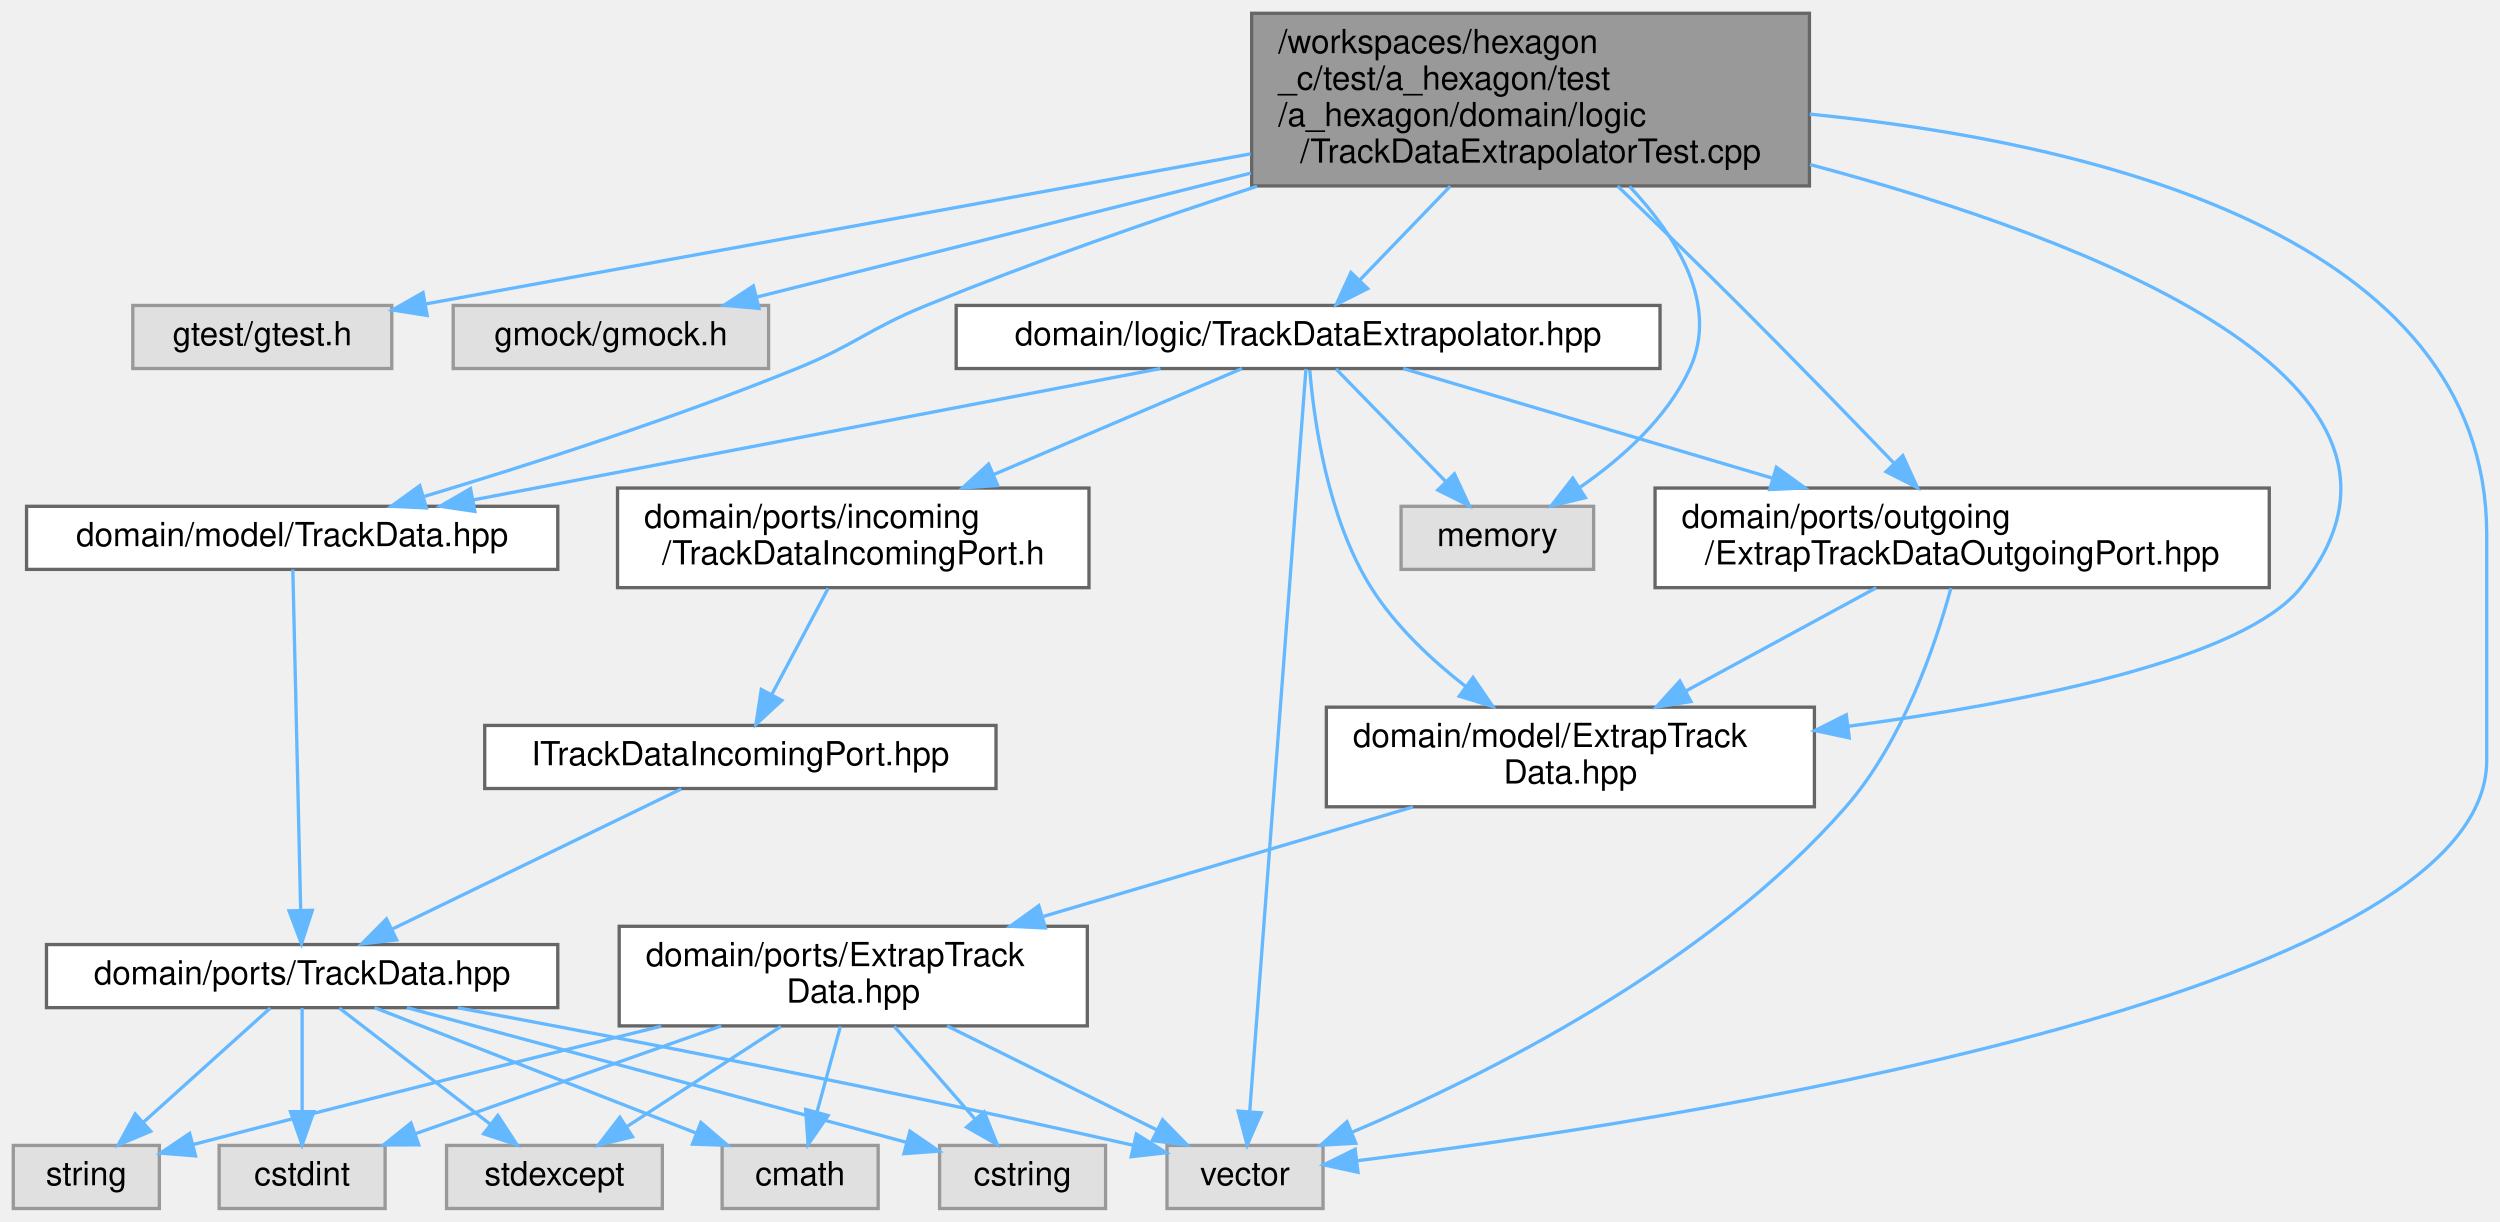
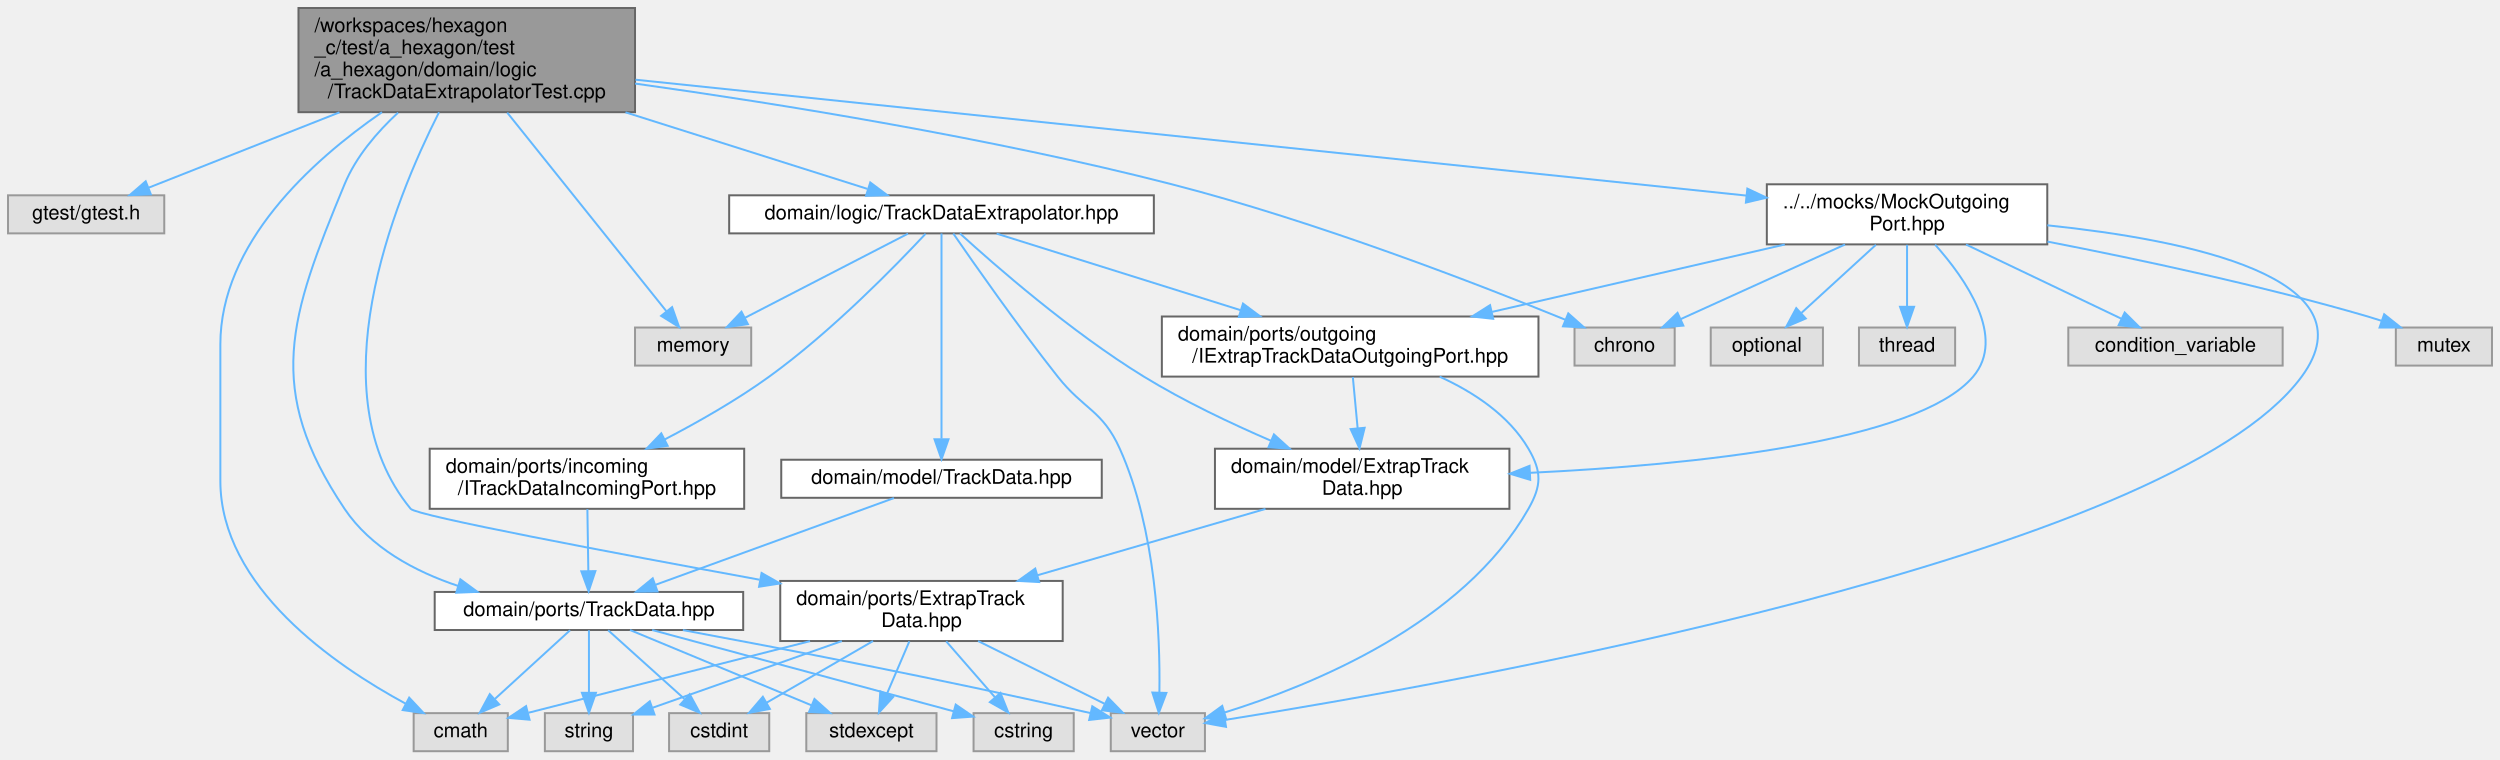
- <svg xmlns="http://www.w3.org/2000/svg" xmlns:xlink="http://www.w3.org/1999/xlink" width="753pt" height="368pt" viewBox="0.00 0.00 753.00 368.00">
-   <g id="graph0" class="graph" transform="scale(1 1) rotate(0) translate(4 364)">
+ <svg xmlns="http://www.w3.org/2000/svg" xmlns:xlink="http://www.w3.org/1999/xlink" width="1248pt" height="379pt" viewBox="0.00 0.00 1248.00 379.00">
+   <g id="graph0" class="graph" transform="scale(1 1) rotate(0) translate(4 375)">
    <g id="Node000001" class="node">
      <g id="a_Node000001">
        <a xlink:title="Unit tests for TrackDataExtrapolator domain logic.">
-           <polygon fill="#999999" stroke="#666666" points="541,-360 373,-360 373,-308 541,-308 541,-360" />
-           <text text-anchor="start" x="381" y="-348" font-family="Helvetica,sans-Serif" font-size="10.00">/workspaces/hexagon</text>
-           <text text-anchor="start" x="381" y="-337" font-family="Helvetica,sans-Serif" font-size="10.00">_c/test/a_hexagon/test</text>
-           <text text-anchor="start" x="381" y="-326" font-family="Helvetica,sans-Serif" font-size="10.00">/a_hexagon/domain/logic</text>
-           <text text-anchor="middle" x="457" y="-315" font-family="Helvetica,sans-Serif" font-size="10.00">/TrackDataExtrapolatorTest.cpp</text>
+           <polygon fill="#999999" stroke="#666666" points="313,-371 145,-371 145,-319 313,-319 313,-371" />
+           <text text-anchor="start" x="153" y="-359" font-family="Helvetica,sans-Serif" font-size="10.00">/workspaces/hexagon</text>
+           <text text-anchor="start" x="153" y="-348" font-family="Helvetica,sans-Serif" font-size="10.00">_c/test/a_hexagon/test</text>
+           <text text-anchor="start" x="153" y="-337" font-family="Helvetica,sans-Serif" font-size="10.00">/a_hexagon/domain/logic</text>
+           <text text-anchor="middle" x="229" y="-326" font-family="Helvetica,sans-Serif" font-size="10.00">/TrackDataExtrapolatorTest.cpp</text>
        </a>
      </g>
    </g>
    <g id="Node000002" class="node">
      <g id="a_Node000002">
        <a xlink:title=" ">
-           <polygon fill="#e0e0e0" stroke="#999999" points="114,-272 36,-272 36,-253 114,-253 114,-272" />
-           <text text-anchor="middle" x="75" y="-260" font-family="Helvetica,sans-Serif" font-size="10.00">gtest/gtest.h</text>
+           <polygon fill="#e0e0e0" stroke="#999999" points="78,-277.5 0,-277.5 0,-258.5 78,-258.5 78,-277.5" />
+           <text text-anchor="middle" x="39" y="-265.5" font-family="Helvetica,sans-Serif" font-size="10.00">gtest/gtest.h</text>
        </a>
      </g>
    </g>
    <g id="edge1_Node000001_Node000002" class="edge">
      <g id="a_edge1_Node000001_Node000002">
        <a xlink:title=" ">
-           <path fill="none" stroke="#63b8ff" d="M372.7,-317.66C296.52,-303.8 187.01,-283.88 124.23,-272.46" />
-           <polygon fill="#63b8ff" stroke="#63b8ff" points="124.66,-268.98 114.2,-270.63 123.41,-275.87 124.66,-268.98" />
+           <path fill="none" stroke="#63b8ff" d="M165.47,-318.92C133.47,-306.29 96.1,-291.54 70.32,-281.36" />
+           <polygon fill="#63b8ff" stroke="#63b8ff" points="71.3,-277.99 60.71,-277.57 68.73,-284.5 71.3,-277.99" />
        </a>
      </g>
    </g>
    <g id="Node000003" class="node">
      <g id="a_Node000003">
        <a xlink:title=" ">
-           <polygon fill="#e0e0e0" stroke="#999999" points="227.5,-272 132.5,-272 132.5,-253 227.5,-253 227.5,-272" />
-           <text text-anchor="middle" x="180" y="-260" font-family="Helvetica,sans-Serif" font-size="10.00">gmock/gmock.h</text>
+           <polygon fill="#e0e0e0" stroke="#999999" points="371,-211.5 313,-211.5 313,-192.5 371,-192.5 371,-211.5" />
+           <text text-anchor="middle" x="342" y="-199.5" font-family="Helvetica,sans-Serif" font-size="10.00">memory</text>
        </a>
      </g>
    </g>
    <g id="edge2_Node000001_Node000003" class="edge">
      <g id="a_edge2_Node000001_Node000003">
        <a xlink:title=" ">
-           <path fill="none" stroke="#63b8ff" d="M372.76,-311.86C323.71,-299.56 263.87,-284.54 224,-274.54" />
-           <polygon fill="#63b8ff" stroke="#63b8ff" points="224.62,-271.09 214.07,-272.05 222.91,-277.88 224.62,-271.09" />
+           <path fill="none" stroke="#63b8ff" d="M249.2,-318.79C272.16,-290.15 308.97,-244.21 328.62,-219.69" />
+           <polygon fill="#63b8ff" stroke="#63b8ff" points="331.51,-221.69 335.03,-211.7 326.04,-217.31 331.51,-221.69" />
        </a>
      </g>
    </g>
    <g id="Node000004" class="node">
      <g id="a_Node000004">
-         <a xlink:href="../../d7/d03/TrackDataExtrapolator_8hpp.html" target="_top" xlink:title=" ">
-           <polygon fill="white" stroke="#666666" points="496,-272 284,-272 284,-253 496,-253 496,-272" />
-           <text text-anchor="middle" x="390" y="-260" font-family="Helvetica,sans-Serif" font-size="10.00">domain/logic/TrackDataExtrapolator.hpp</text>
+         <a xlink:title=" ">
+           <polygon fill="#e0e0e0" stroke="#999999" points="249.5,-19 202.5,-19 202.5,0 249.5,0 249.5,-19" />
+           <text text-anchor="middle" x="226" y="-7" font-family="Helvetica,sans-Serif" font-size="10.00">cmath</text>
        </a>
      </g>
    </g>
    <g id="edge3_Node000001_Node000004" class="edge">
      <g id="a_edge3_Node000001_Node000004">
        <a xlink:title=" ">
-           <path fill="none" stroke="#63b8ff" d="M432.81,-307.91C423.72,-298.48 413.64,-288.02 405.54,-279.62" />
-           <polygon fill="#63b8ff" stroke="#63b8ff" points="407.95,-277.07 398.49,-272.3 402.91,-281.93 407.95,-277.07" />
+           <path fill="none" stroke="#63b8ff" d="M186.67,-318.99C151.09,-294.42 106,-253.35 106,-203 106,-203 106,-203 106,-135 106,-81.95 163.18,-42.82 198.6,-23.67" />
+           <polygon fill="#63b8ff" stroke="#63b8ff" points="200.27,-26.74 207.51,-19.01 197.03,-20.54 200.27,-26.74" />
        </a>
      </g>
    </g>
    <g id="Node000005" class="node">
      <g id="a_Node000005">
-         <a xlink:href="../../d6/d01/ExtrapTrackDataOutgoingPort_8hpp.html" target="_top" xlink:title=" ">
-           <polygon fill="white" stroke="#666666" points="679.5,-217 494.5,-217 494.5,-187 679.5,-187 679.5,-217" />
-           <text text-anchor="start" x="502.5" y="-205" font-family="Helvetica,sans-Serif" font-size="10.00">domain/ports/outgoing</text>
-           <text text-anchor="middle" x="587" y="-194" font-family="Helvetica,sans-Serif" font-size="10.00">/ExtrapTrackDataOutgoingPort.hpp</text>
-         </a>
-       </g>
-     </g>
-     <g id="edge28_Node000001_Node000005" class="edge">
-       <g id="a_edge28_Node000001_Node000005">
-         <a xlink:title=" ">
-           <path fill="none" stroke="#63b8ff" d="M483.23,-307.95C494.61,-297 508.04,-283.94 520,-272 535.7,-256.32 553.16,-238.32 566.32,-224.64" />
-           <polygon fill="#63b8ff" stroke="#63b8ff" points="569.12,-226.77 573.52,-217.13 564.07,-221.92 569.12,-226.77" />
+         <a xlink:title=" ">
+           <polygon fill="#e0e0e0" stroke="#999999" points="832,-211.5 782,-211.5 782,-192.5 832,-192.5 832,-211.5" />
+           <text text-anchor="middle" x="807" y="-199.5" font-family="Helvetica,sans-Serif" font-size="10.00">chrono</text>
+         </a>
+       </g>
+     </g>
+     <g id="edge4_Node000001_Node000005" class="edge">
+       <g id="a_edge4_Node000001_Node000005">
+         <a xlink:title=" ">
+           <path fill="none" stroke="#63b8ff" d="M313.01,-333.29C384.83,-323.22 490.59,-306.21 581,-283 653.03,-264.5 734.61,-232.86 777.31,-215.42" />
+           <polygon fill="#63b8ff" stroke="#63b8ff" points="778.89,-218.56 786.81,-211.52 776.23,-212.09 778.89,-218.56" />
        </a>
      </g>
    </g>
    <g id="Node000006" class="node">
      <g id="a_Node000006">
-         <a xlink:href="../../d7/d00/model_2ExtrapTrackData_8hpp.html" target="_top" xlink:title="Redirect header for ExtrapTrackData model.">
-           <polygon fill="white" stroke="#666666" points="542.5,-151 395.5,-151 395.5,-121 542.5,-121 542.5,-151" />
-           <text text-anchor="start" x="403.5" y="-139" font-family="Helvetica,sans-Serif" font-size="10.00">domain/model/ExtrapTrack</text>
-           <text text-anchor="middle" x="469" y="-128" font-family="Helvetica,sans-Serif" font-size="10.00">Data.hpp</text>
-         </a>
-       </g>
-     </g>
-     <g id="edge30_Node000001_Node000006" class="edge">
-       <g id="a_edge30_Node000001_Node000006">
-         <a xlink:title=" ">
-           <path fill="none" stroke="#63b8ff" d="M541.14,-314.45C626.1,-291.8 738.28,-248.74 689,-187 671.86,-165.53 607.46,-152.58 552.73,-145.25" />
-           <polygon fill="#63b8ff" stroke="#63b8ff" points="553,-141.76 542.63,-143.95 552.1,-148.7 553,-141.76" />
-         </a>
-       </g>
-     </g>
-     <g id="Node000012" class="node">
-       <g id="a_Node000012">
-         <a xlink:title=" ">
-           <polygon fill="#e0e0e0" stroke="#999999" points="394.5,-19 347.5,-19 347.5,0 394.5,0 394.5,-19" />
-           <text text-anchor="middle" x="371" y="-7" font-family="Helvetica,sans-Serif" font-size="10.00">vector</text>
-         </a>
-       </g>
-     </g>
-     <g id="edge32_Node000001_Node000012" class="edge">
-       <g id="a_edge32_Node000001_Node000012">
-         <a xlink:title=" ">
-           <path fill="none" stroke="#63b8ff" d="M541.08,-329.63C626.08,-321.19 745,-293.24 745,-203 745,-203 745,-203 745,-135 745,-63.66 496.93,-25.94 404.86,-14.4" />
-           <polygon fill="#63b8ff" stroke="#63b8ff" points="405.03,-10.9 394.68,-13.15 404.18,-17.84 405.03,-10.9" />
-         </a>
-       </g>
-     </g>
-     <g id="Node000017" class="node">
-       <g id="a_Node000017">
-         <a xlink:title=" ">
-           <polygon fill="#e0e0e0" stroke="#999999" points="476,-211.5 418,-211.5 418,-192.5 476,-192.5 476,-211.5" />
-           <text text-anchor="middle" x="447" y="-199.5" font-family="Helvetica,sans-Serif" font-size="10.00">memory</text>
-         </a>
-       </g>
-     </g>
-     <g id="edge31_Node000001_Node000017" class="edge">
-       <g id="a_edge31_Node000001_Node000017">
-         <a xlink:title=" ">
-           <path fill="none" stroke="#63b8ff" d="M486.81,-307.85C501.26,-292.47 513.77,-272.14 505,-253 498.14,-238.02 484.33,-225.83 471.91,-217.23" />
-           <polygon fill="#63b8ff" stroke="#63b8ff" points="473.52,-214.11 463.22,-211.62 469.72,-219.99 473.52,-214.11" />
-         </a>
-       </g>
-     </g>
-     <g id="Node000018" class="node">
-       <g id="a_Node000018">
-         <a xlink:href="../../d9/d03/model_2TrackData_8hpp.html" target="_top" xlink:title="Redirect header for TrackData model.">
-           <polygon fill="white" stroke="#666666" points="164,-211.5 4,-211.5 4,-192.5 164,-192.5 164,-211.5" />
-           <text text-anchor="middle" x="84" y="-199.5" font-family="Helvetica,sans-Serif" font-size="10.00">domain/model/TrackData.hpp</text>
-         </a>
-       </g>
-     </g>
-     <g id="edge29_Node000001_Node000018" class="edge">
-       <g id="a_edge29_Node000001_Node000018">
-         <a xlink:title=" ">
-           <path fill="none" stroke="#63b8ff" d="M374.63,-307.9C343.13,-297.65 307.08,-285.12 275,-272 257.15,-264.7 253.87,-260.25 236,-253 198.65,-237.84 154.81,-223.8 123.83,-214.49" />
-           <polygon fill="#63b8ff" stroke="#63b8ff" points="124.43,-211.01 113.85,-211.51 122.44,-217.72 124.43,-211.01" />
-         </a>
-       </g>
-     </g>
-     <g id="edge4_Node000004_Node000005" class="edge">
-       <g id="a_edge4_Node000004_Node000005">
-         <a xlink:title=" ">
-           <path fill="none" stroke="#63b8ff" d="M418.65,-252.99C447.62,-244.39 493.2,-230.86 529.63,-220.04" />
-           <polygon fill="#63b8ff" stroke="#63b8ff" points="531.05,-223.27 539.64,-217.06 529.06,-216.56 531.05,-223.27" />
-         </a>
-       </g>
-     </g>
-     <g id="edge27_Node000004_Node000006" class="edge">
-       <g id="a_edge27_Node000004_Node000006">
-         <a xlink:title=" ">
-           <path fill="none" stroke="#63b8ff" d="M390.51,-252.55C391.72,-237.81 395.75,-208 409,-187 416.25,-175.51 427.02,-165.35 437.44,-157.25" />
-           <polygon fill="#63b8ff" stroke="#63b8ff" points="439.67,-159.95 445.65,-151.2 435.52,-154.31 439.67,-159.95" />
-         </a>
-       </g>
-     </g>
-     <g id="edge23_Node000004_Node000012" class="edge">
-       <g id="a_edge23_Node000004_Node000012">
-         <a xlink:title=" ">
-           <path fill="none" stroke="#63b8ff" d="M389.35,-252.86C386.63,-217.03 376.24,-79.66 372.42,-29.22" />
-           <polygon fill="#63b8ff" stroke="#63b8ff" points="375.9,-28.81 371.65,-19.1 368.92,-29.34 375.9,-28.81" />
-         </a>
-       </g>
-     </g>
-     <g id="Node000014" class="node">
-       <g id="a_Node000014">
-         <a xlink:href="../../dc/d01/TrackDataIncomingPort_8h.html" target="_top" xlink:title="Legacy header - redirects to ITrackDataIncomingPort.hpp.">
-           <polygon fill="white" stroke="#666666" points="324,-217 182,-217 182,-187 324,-187 324,-217" />
-           <text text-anchor="start" x="190" y="-205" font-family="Helvetica,sans-Serif" font-size="10.00">domain/ports/incoming</text>
-           <text text-anchor="middle" x="253" y="-194" font-family="Helvetica,sans-Serif" font-size="10.00">/TrackDataIncomingPort.h</text>
-         </a>
-       </g>
-     </g>
-     <g id="edge14_Node000004_Node000014" class="edge">
-       <g id="a_edge14_Node000004_Node000014">
-         <a xlink:title=" ">
-           <path fill="none" stroke="#63b8ff" d="M370.08,-252.99C350.53,-244.65 320.12,-231.66 295.19,-221.02" />
-           <polygon fill="#63b8ff" stroke="#63b8ff" points="296.51,-217.77 285.94,-217.06 293.76,-224.21 296.51,-217.77" />
-         </a>
-       </g>
-     </g>
-     <g id="edge24_Node000004_Node000017" class="edge">
-       <g id="a_edge24_Node000004_Node000017">
-         <a xlink:title=" ">
-           <path fill="none" stroke="#63b8ff" d="M398.41,-252.87C407.08,-243.97 420.8,-229.89 431.46,-218.95" />
-           <polygon fill="#63b8ff" stroke="#63b8ff" points="434.08,-221.27 438.55,-211.67 429.07,-216.39 434.08,-221.27" />
-         </a>
-       </g>
-     </g>
-     <g id="edge25_Node000004_Node000018" class="edge">
-       <g id="a_edge25_Node000004_Node000018">
-         <a xlink:title=" ">
-           <path fill="none" stroke="#63b8ff" d="M345.5,-252.99C290.66,-242.51 197.5,-224.7 138.44,-213.41" />
-           <polygon fill="#63b8ff" stroke="#63b8ff" points="139.03,-209.96 128.55,-211.52 137.71,-216.83 139.03,-209.96" />
-         </a>
-       </g>
-     </g>
-     <g id="edge5_Node000005_Node000006" class="edge">
-       <g id="a_edge5_Node000005_Node000006">
-         <a xlink:title=" ">
-           <path fill="none" stroke="#63b8ff" d="M561.1,-186.95C544.27,-177.83 522.13,-165.82 503.77,-155.86" />
-           <polygon fill="#63b8ff" stroke="#63b8ff" points="505.29,-152.7 494.84,-151.01 501.96,-158.86 505.29,-152.7" />
-         </a>
-       </g>
-     </g>
-     <g id="edge13_Node000005_Node000012" class="edge">
-       <g id="a_edge13_Node000005_Node000012">
-         <a xlink:title=" ">
-           <path fill="none" stroke="#63b8ff" d="M583.62,-186.86C578.94,-169.66 569.05,-140.53 552,-121 510.38,-73.31 443.02,-39.84 403.27,-22.99" />
-           <polygon fill="#63b8ff" stroke="#63b8ff" points="404.37,-19.66 393.79,-19.07 401.7,-26.13 404.37,-19.66" />
-         </a>
-       </g>
-     </g>
-     <g id="Node000007" class="node">
-       <g id="a_Node000007">
-         <a xlink:href="../../d3/d02/ports_2ExtrapTrackData_8hpp.html" target="_top" xlink:title=" ">
-           <polygon fill="white" stroke="#666666" points="323.5,-85 182.5,-85 182.5,-55 323.5,-55 323.5,-85" />
-           <text text-anchor="start" x="190.5" y="-73" font-family="Helvetica,sans-Serif" font-size="10.00">domain/ports/ExtrapTrack</text>
-           <text text-anchor="middle" x="253" y="-62" font-family="Helvetica,sans-Serif" font-size="10.00">Data.hpp</text>
-         </a>
-       </g>
-     </g>
-     <g id="edge6_Node000006_Node000007" class="edge">
-       <g id="a_edge6_Node000006_Node000007">
-         <a xlink:title=" ">
-           <path fill="none" stroke="#63b8ff" d="M421.6,-120.95C388.82,-111.24 345.03,-98.27 310.29,-87.98" />
-           <polygon fill="#63b8ff" stroke="#63b8ff" points="310.87,-84.5 300.29,-85.01 308.89,-91.21 310.87,-84.5" />
-         </a>
-       </g>
-     </g>
-     <g id="Node000008" class="node">
-       <g id="a_Node000008">
-         <a xlink:title=" ">
-           <polygon fill="#e0e0e0" stroke="#999999" points="44,-19 0,-19 0,0 44,0 44,-19" />
-           <text text-anchor="middle" x="22" y="-7" font-family="Helvetica,sans-Serif" font-size="10.00">string</text>
-         </a>
-       </g>
-     </g>
-     <g id="edge7_Node000007_Node000008" class="edge">
-       <g id="a_edge7_Node000007_Node000008">
-         <a xlink:title=" ">
-           <path fill="none" stroke="#63b8ff" d="M195.15,-54.9C157.51,-45.65 107.1,-33.1 54.23,-19.28" />
-           <polygon fill="#63b8ff" stroke="#63b8ff" points="54.9,-15.84 44.33,-16.69 53.12,-22.61 54.9,-15.84" />
+         <a xlink:href="../../d7/d03/TrackDataExtrapolator_8hpp.html" target="_top" xlink:title="Domain service for track data extrapolation.">
+           <polygon fill="white" stroke="#666666" points="572,-277.5 360,-277.5 360,-258.5 572,-258.5 572,-277.5" />
+           <text text-anchor="middle" x="466" y="-265.5" font-family="Helvetica,sans-Serif" font-size="10.00">domain/logic/TrackDataExtrapolator.hpp</text>
+         </a>
+       </g>
+     </g>
+     <g id="edge5_Node000001_Node000006" class="edge">
+       <g id="a_edge5_Node000001_Node000006">
+         <a xlink:title=" ">
+           <path fill="none" stroke="#63b8ff" d="M308.25,-318.92C349.05,-306.01 396.84,-290.89 429.04,-280.7" />
+           <polygon fill="#63b8ff" stroke="#63b8ff" points="430.44,-283.92 438.92,-277.57 428.33,-277.25 430.44,-283.92" />
        </a>
      </g>
    </g>
    <g id="Node000009" class="node">
      <g id="a_Node000009">
-         <a xlink:title=" ">
-           <polygon fill="#e0e0e0" stroke="#999999" points="112,-19 62,-19 62,0 112,0 112,-19" />
-           <text text-anchor="middle" x="87" y="-7" font-family="Helvetica,sans-Serif" font-size="10.00">cstdint</text>
-         </a>
-       </g>
-     </g>
-     <g id="edge8_Node000007_Node000009" class="edge">
-       <g id="a_edge8_Node000007_Node000009">
-         <a xlink:title=" ">
-           <path fill="none" stroke="#63b8ff" d="M213.24,-54.99C185.17,-45.1 147.95,-31.98 121.21,-22.56" />
-           <polygon fill="#63b8ff" stroke="#63b8ff" points="122.11,-19.16 111.51,-19.14 119.78,-25.76 122.11,-19.16" />
-         </a>
-       </g>
-     </g>
-     <g id="Node000010" class="node">
-       <g id="a_Node000010">
-         <a xlink:title=" ">
-           <polygon fill="#e0e0e0" stroke="#999999" points="195.5,-19 130.5,-19 130.5,0 195.5,0 195.5,-19" />
-           <text text-anchor="middle" x="163" y="-7" font-family="Helvetica,sans-Serif" font-size="10.00">stdexcept</text>
-         </a>
-       </g>
-     </g>
-     <g id="edge9_Node000007_Node000010" class="edge">
-       <g id="a_edge9_Node000007_Node000010">
-         <a xlink:title=" ">
-           <path fill="none" stroke="#63b8ff" d="M231.21,-54.84C217.13,-45.68 198.87,-33.82 184.79,-24.66" />
-           <polygon fill="#63b8ff" stroke="#63b8ff" points="186.51,-21.61 176.22,-19.09 182.7,-27.48 186.51,-21.61" />
-         </a>
-       </g>
-     </g>
-     <g id="Node000011" class="node">
-       <g id="a_Node000011">
-         <a xlink:title=" ">
-           <polygon fill="#e0e0e0" stroke="#999999" points="260.5,-19 213.5,-19 213.5,0 260.5,0 260.5,-19" />
-           <text text-anchor="middle" x="237" y="-7" font-family="Helvetica,sans-Serif" font-size="10.00">cmath</text>
-         </a>
-       </g>
-     </g>
-     <g id="edge10_Node000007_Node000011" class="edge">
-       <g id="a_edge10_Node000007_Node000011">
-         <a xlink:title=" ">
-           <path fill="none" stroke="#63b8ff" d="M249.13,-54.84C247.02,-47.13 244.38,-37.49 242.11,-29.17" />
-           <polygon fill="#63b8ff" stroke="#63b8ff" points="245.41,-27.99 239.4,-19.27 238.66,-29.84 245.41,-27.99" />
-         </a>
-       </g>
-     </g>
-     <g id="edge11_Node000007_Node000012" class="edge">
-       <g id="a_edge11_Node000007_Node000012">
-         <a xlink:title=" ">
-           <path fill="none" stroke="#63b8ff" d="M281.26,-54.99C300.42,-45.49 325.58,-33.02 344.39,-23.69" />
-           <polygon fill="#63b8ff" stroke="#63b8ff" points="346.17,-26.72 353.57,-19.14 343.06,-20.45 346.17,-26.72" />
-         </a>
-       </g>
-     </g>
-     <g id="Node000013" class="node">
-       <g id="a_Node000013">
-         <a xlink:title=" ">
-           <polygon fill="#e0e0e0" stroke="#999999" points="329,-19 279,-19 279,0 329,0 329,-19" />
-           <text text-anchor="middle" x="304" y="-7" font-family="Helvetica,sans-Serif" font-size="10.00">cstring</text>
-         </a>
-       </g>
-     </g>
-     <g id="edge12_Node000007_Node000013" class="edge">
-       <g id="a_edge12_Node000007_Node000013">
-         <a xlink:title=" ">
-           <path fill="none" stroke="#63b8ff" d="M265.35,-54.84C272.67,-46.43 282,-35.74 289.65,-26.96" />
-           <polygon fill="#63b8ff" stroke="#63b8ff" points="292.42,-29.1 296.36,-19.27 287.15,-24.5 292.42,-29.1" />
-         </a>
-       </g>
-     </g>
-     <g id="Node000015" class="node">
-       <g id="a_Node000015">
-         <a xlink:href="../../d1/d03/ITrackDataIncomingPort_8hpp.html" target="_top" xlink:title=" ">
-           <polygon fill="white" stroke="#666666" points="296,-145.5 142,-145.5 142,-126.5 296,-126.5 296,-145.5" />
-           <text text-anchor="middle" x="219" y="-133.5" font-family="Helvetica,sans-Serif" font-size="10.00">ITrackDataIncomingPort.hpp</text>
-         </a>
-       </g>
-     </g>
-     <g id="edge15_Node000014_Node000015" class="edge">
-       <g id="a_edge15_Node000014_Node000015">
-         <a xlink:title=" ">
-           <path fill="none" stroke="#63b8ff" d="M245.45,-186.8C240.47,-177.41 233.88,-165.02 228.53,-154.95" />
-           <polygon fill="#63b8ff" stroke="#63b8ff" points="231.48,-153.03 223.7,-145.84 225.3,-156.32 231.48,-153.03" />
+         <a xlink:href="../../d3/d02/ports_2ExtrapTrackData_8hpp.html" target="_top" xlink:title="Header file for ExtrapTrackData model class.">
+           <polygon fill="white" stroke="#666666" points="526.5,-85 385.5,-85 385.5,-55 526.5,-55 526.5,-85" />
+           <text text-anchor="start" x="393.5" y="-73" font-family="Helvetica,sans-Serif" font-size="10.00">domain/ports/ExtrapTrack</text>
+           <text text-anchor="middle" x="456" y="-62" font-family="Helvetica,sans-Serif" font-size="10.00">Data.hpp</text>
+         </a>
+       </g>
+     </g>
+     <g id="edge39_Node000001_Node000009" class="edge">
+       <g id="a_edge39_Node000001_Node000009">
+         <a xlink:title=" ">
+           <path fill="none" stroke="#63b8ff" d="M215.16,-318.95C192.33,-273.86 153.77,-178.39 201,-121 203.85,-117.54 301.55,-99.08 375.17,-85.6" />
+           <polygon fill="#63b8ff" stroke="#63b8ff" points="376.18,-88.97 385.38,-83.73 374.92,-82.09 376.18,-88.97" />
        </a>
      </g>
    </g>
    <g id="Node000016" class="node">
      <g id="a_Node000016">
        <a xlink:href="../../df/d03/ports_2TrackData_8hpp.html" target="_top" xlink:title="Header file for TrackData model class.">
-           <polygon fill="white" stroke="#666666" points="164,-79.5 10,-79.5 10,-60.5 164,-60.5 164,-79.5" />
-           <text text-anchor="middle" x="87" y="-67.5" font-family="Helvetica,sans-Serif" font-size="10.00">domain/ports/TrackData.hpp</text>
-         </a>
-       </g>
-     </g>
-     <g id="edge16_Node000015_Node000016" class="edge">
-       <g id="a_edge16_Node000015_Node000016">
-         <a xlink:title=" ">
-           <path fill="none" stroke="#63b8ff" d="M201.2,-126.37C178.86,-115.54 140.32,-96.85 114.26,-84.22" />
-           <polygon fill="#63b8ff" stroke="#63b8ff" points="115.47,-80.91 104.94,-79.7 112.41,-87.21 115.47,-80.91" />
-         </a>
-       </g>
-     </g>
-     <g id="edge17_Node000016_Node000008" class="edge">
-       <g id="a_edge17_Node000016_Node000008">
-         <a xlink:title=" ">
-           <path fill="none" stroke="#63b8ff" d="M77.41,-60.37C67.42,-51.38 51.57,-37.11 39.37,-26.14" />
-           <polygon fill="#63b8ff" stroke="#63b8ff" points="41.4,-23.26 31.63,-19.17 36.72,-28.46 41.4,-23.26" />
-         </a>
-       </g>
-     </g>
-     <g id="edge18_Node000016_Node000009" class="edge">
-       <g id="a_edge18_Node000016_Node000009">
-         <a xlink:title=" ">
-           <path fill="none" stroke="#63b8ff" d="M87,-60.37C87,-52.25 87,-39.81 87,-29.39" />
-           <polygon fill="#63b8ff" stroke="#63b8ff" points="90.5,-29.17 87,-19.17 83.5,-29.17 90.5,-29.17" />
-         </a>
-       </g>
-     </g>
-     <g id="edge19_Node000016_Node000010" class="edge">
-       <g id="a_edge19_Node000016_Node000010">
-         <a xlink:title=" ">
-           <path fill="none" stroke="#63b8ff" d="M98.21,-60.37C110.11,-51.21 129.14,-36.56 143.51,-25.51" />
-           <polygon fill="#63b8ff" stroke="#63b8ff" points="145.95,-28.04 151.74,-19.17 141.68,-22.49 145.95,-28.04" />
-         </a>
-       </g>
-     </g>
-     <g id="edge20_Node000016_Node000011" class="edge">
-       <g id="a_edge20_Node000016_Node000011">
-         <a xlink:title=" ">
-           <path fill="none" stroke="#63b8ff" d="M108.81,-60.49C134.25,-50.57 176.51,-34.09 205.51,-22.78" />
-           <polygon fill="#63b8ff" stroke="#63b8ff" points="207.12,-25.91 215.16,-19.02 204.57,-19.39 207.12,-25.91" />
-         </a>
-       </g>
-     </g>
-     <g id="edge21_Node000016_Node000012" class="edge">
-       <g id="a_edge21_Node000016_Node000012">
-         <a xlink:title=" ">
-           <path fill="none" stroke="#63b8ff" d="M133.89,-60.46C182.36,-51.46 260.44,-36.46 337.38,-19.03" />
-           <polygon fill="#63b8ff" stroke="#63b8ff" points="338.27,-22.42 347.25,-16.79 336.72,-15.6 338.27,-22.42" />
+           <polygon fill="white" stroke="#666666" points="367,-79.5 213,-79.5 213,-60.5 367,-60.5 367,-79.5" />
+           <text text-anchor="middle" x="290" y="-67.5" font-family="Helvetica,sans-Serif" font-size="10.00">domain/ports/TrackData.hpp</text>
+         </a>
+       </g>
+     </g>
+     <g id="edge38_Node000001_Node000016" class="edge">
+       <g id="a_edge38_Node000001_Node000016">
+         <a xlink:title=" ">
+           <path fill="none" stroke="#63b8ff" d="M194.71,-318.77C184.08,-308.92 173.67,-296.7 168,-283 140.45,-216.48 127.89,-180.79 168,-121 181,-101.63 202.98,-89.75 224.74,-82.48" />
+           <polygon fill="#63b8ff" stroke="#63b8ff" points="225.81,-85.81 234.35,-79.54 223.77,-79.12 225.81,-85.81" />
+         </a>
+       </g>
+     </g>
+     <g id="Node000018" class="node">
+       <g id="a_Node000018">
+         <a xlink:href="../../d1/d00/MockOutgoingPort_8hpp.html" target="_top" xlink:title="Mock implementation of IExtrapTrackDataOutgoingPort for unit testing.">
+           <polygon fill="white" stroke="#666666" points="1018,-283 878,-283 878,-253 1018,-253 1018,-283" />
+           <text text-anchor="start" x="886" y="-271" font-family="Helvetica,sans-Serif" font-size="10.00">../../mocks/MockOutgoing</text>
+           <text text-anchor="middle" x="948" y="-260" font-family="Helvetica,sans-Serif" font-size="10.00">Port.hpp</text>
+         </a>
+       </g>
+     </g>
+     <g id="edge29_Node000001_Node000018" class="edge">
+       <g id="a_edge29_Node000001_Node000018">
+         <a xlink:title=" ">
+           <path fill="none" stroke="#63b8ff" d="M313.24,-335.21C452.97,-320.64 730.85,-291.65 867.84,-277.36" />
+           <polygon fill="#63b8ff" stroke="#63b8ff" points="868.28,-280.84 877.86,-276.32 867.55,-273.87 868.28,-280.84" />
+         </a>
+       </g>
+     </g>
+     <g id="edge25_Node000006_Node000003" class="edge">
+       <g id="a_edge25_Node000006_Node000003">
+         <a xlink:title=" ">
+           <path fill="none" stroke="#63b8ff" d="M449.28,-258.37C428.38,-247.59 392.41,-229.02 367.93,-216.38" />
+           <polygon fill="#63b8ff" stroke="#63b8ff" points="369.35,-213.18 358.85,-211.7 366.14,-219.4 369.35,-213.18" />
+         </a>
+       </g>
+     </g>
+     <g id="Node000007" class="node">
+       <g id="a_Node000007">
+         <a xlink:href="../../d7/d01/IExtrapTrackDataOutgoingPort_8hpp.html" target="_top" xlink:title="Output port interface for ExtrapTrackData transmission.">
+           <polygon fill="white" stroke="#666666" points="764,-217 576,-217 576,-187 764,-187 764,-217" />
+           <text text-anchor="start" x="584" y="-205" font-family="Helvetica,sans-Serif" font-size="10.00">domain/ports/outgoing</text>
+           <text text-anchor="middle" x="670" y="-194" font-family="Helvetica,sans-Serif" font-size="10.00">/IExtrapTrackDataOutgoingPort.hpp</text>
+         </a>
+       </g>
+     </g>
+     <g id="edge6_Node000006_Node000007" class="edge">
+       <g id="a_edge6_Node000006_Node000007">
+         <a xlink:title=" ">
+           <path fill="none" stroke="#63b8ff" d="M493.51,-258.37C524.59,-248.62 575.96,-232.5 615.29,-220.16" />
+           <polygon fill="#63b8ff" stroke="#63b8ff" points="616.51,-223.45 625.01,-217.12 614.42,-216.77 616.51,-223.45" />
+         </a>
+       </g>
+     </g>
+     <g id="Node000008" class="node">
+       <g id="a_Node000008">
+         <a xlink:href="../../d7/d00/model_2ExtrapTrackData_8hpp.html" target="_top" xlink:title="Redirect header for ExtrapTrackData model.">
+           <polygon fill="white" stroke="#666666" points="749.5,-151 602.5,-151 602.5,-121 749.5,-121 749.5,-151" />
+           <text text-anchor="start" x="610.5" y="-139" font-family="Helvetica,sans-Serif" font-size="10.00">domain/model/ExtrapTrack</text>
+           <text text-anchor="middle" x="676" y="-128" font-family="Helvetica,sans-Serif" font-size="10.00">Data.hpp</text>
+         </a>
+       </g>
+     </g>
+     <g id="edge28_Node000006_Node000008" class="edge">
+       <g id="a_edge28_Node000006_Node000008">
+         <a xlink:title=" ">
+           <path fill="none" stroke="#63b8ff" d="M475.18,-258.47C492.28,-242.87 530.58,-209.33 567,-187 587,-174.74 610.5,-163.59 630.56,-154.94" />
+           <polygon fill="#63b8ff" stroke="#63b8ff" points="631.95,-158.15 639.8,-151.03 629.22,-151.71 631.95,-158.15" />
+         </a>
+       </g>
+     </g>
+     <g id="Node000013" class="node">
+       <g id="a_Node000013">
+         <a xlink:title=" ">
+           <polygon fill="#e0e0e0" stroke="#999999" points="597.5,-19 550.5,-19 550.5,0 597.5,0 597.5,-19" />
+           <text text-anchor="middle" x="574" y="-7" font-family="Helvetica,sans-Serif" font-size="10.00">vector</text>
+         </a>
+       </g>
+     </g>
+     <g id="edge24_Node000006_Node000013" class="edge">
+       <g id="a_edge24_Node000006_Node000013">
+         <a xlink:title=" ">
+           <path fill="none" stroke="#63b8ff" d="M471.87,-258.42C482.09,-243.58 503.99,-212.3 524,-187 537.1,-170.44 546.34,-170.26 555,-151 573.2,-110.54 575.19,-57.4 574.77,-29.5" />
+           <polygon fill="#63b8ff" stroke="#63b8ff" points="578.26,-29.09 574.49,-19.19 571.27,-29.29 578.26,-29.09" />
+         </a>
+       </g>
+     </g>
+     <g id="Node000015" class="node">
+       <g id="a_Node000015">
+         <a xlink:href="../../d1/d03/ITrackDataIncomingPort_8hpp.html" target="_top" xlink:title="Input port interface for TrackData processing.">
+           <polygon fill="white" stroke="#666666" points="367.5,-151 210.5,-151 210.5,-121 367.5,-121 367.5,-151" />
+           <text text-anchor="start" x="218.5" y="-139" font-family="Helvetica,sans-Serif" font-size="10.00">domain/ports/incoming</text>
+           <text text-anchor="middle" x="289" y="-128" font-family="Helvetica,sans-Serif" font-size="10.00">/ITrackDataIncomingPort.hpp</text>
+         </a>
+       </g>
+     </g>
+     <g id="edge16_Node000006_Node000015" class="edge">
+       <g id="a_edge16_Node000006_Node000015">
+         <a xlink:title=" ">
+           <path fill="none" stroke="#63b8ff" d="M458.06,-258.32C443.56,-242.77 411.4,-209.7 380,-187 363.73,-175.24 344.39,-164.25 327.73,-155.58" />
+           <polygon fill="#63b8ff" stroke="#63b8ff" points="329.29,-152.45 318.79,-151.02 326.11,-158.68 329.29,-152.45" />
+         </a>
+       </g>
+     </g>
+     <g id="Node000017" class="node">
+       <g id="a_Node000017">
+         <a xlink:href="../../d9/d03/model_2TrackData_8hpp.html" target="_top" xlink:title="Redirect header for TrackData model.">
+           <polygon fill="white" stroke="#666666" points="546,-145.5 386,-145.5 386,-126.5 546,-126.5 546,-145.5" />
+           <text text-anchor="middle" x="466" y="-133.5" font-family="Helvetica,sans-Serif" font-size="10.00">domain/model/TrackData.hpp</text>
+         </a>
+       </g>
+     </g>
+     <g id="edge26_Node000006_Node000017" class="edge">
+       <g id="a_edge26_Node000006_Node000017">
+         <a xlink:title=" ">
+           <path fill="none" stroke="#63b8ff" d="M466,-258.47C466,-237.82 466,-184.72 466,-156.04" />
+           <polygon fill="#63b8ff" stroke="#63b8ff" points="469.5,-155.73 466,-145.73 462.5,-155.73 469.5,-155.73" />
+         </a>
+       </g>
+     </g>
+     <g id="edge7_Node000007_Node000008" class="edge">
+       <g id="a_edge7_Node000007_Node000008">
+         <a xlink:title=" ">
+           <path fill="none" stroke="#63b8ff" d="M671.33,-186.8C672.04,-179.26 672.93,-169.78 673.74,-161.13" />
+           <polygon fill="#63b8ff" stroke="#63b8ff" points="677.22,-161.45 674.67,-151.16 670.25,-160.79 677.22,-161.45" />
+         </a>
+       </g>
+     </g>
+     <g id="edge15_Node000007_Node000013" class="edge">
+       <g id="a_edge15_Node000007_Node000013">
+         <a xlink:title=" ">
+           <path fill="none" stroke="#63b8ff" d="M714.68,-186.97C731.66,-179.21 749.24,-167.67 759,-151 765.73,-139.49 765.58,-132.6 759,-121 726.45,-63.65 651.02,-32.89 607.19,-19.29" />
+           <polygon fill="#63b8ff" stroke="#63b8ff" points="608.14,-15.92 597.55,-16.42 606.14,-22.63 608.14,-15.92" />
+         </a>
+       </g>
+     </g>
+     <g id="edge8_Node000008_Node000009" class="edge">
+       <g id="a_edge8_Node000008_Node000009">
+         <a xlink:title=" ">
+           <path fill="none" stroke="#63b8ff" d="M627.72,-120.95C594.19,-111.2 549.35,-98.16 513.9,-87.84" />
+           <polygon fill="#63b8ff" stroke="#63b8ff" points="514.75,-84.44 504.17,-85.01 512.79,-91.17 514.75,-84.44" />
+         </a>
+       </g>
+     </g>
+     <g id="edge12_Node000009_Node000004" class="edge">
+       <g id="a_edge12_Node000009_Node000004">
+         <a xlink:title=" ">
+           <path fill="none" stroke="#63b8ff" d="M400.37,-54.94C363.21,-45.53 312.99,-32.79 259.76,-19.19" />
+           <polygon fill="#63b8ff" stroke="#63b8ff" points="260.35,-15.72 249.79,-16.64 258.61,-22.51 260.35,-15.72" />
+         </a>
+       </g>
+     </g>
+     <g id="Node000010" class="node">
+       <g id="a_Node000010">
+         <a xlink:title=" ">
+           <polygon fill="#e0e0e0" stroke="#999999" points="312,-19 268,-19 268,0 312,0 312,-19" />
+           <text text-anchor="middle" x="290" y="-7" font-family="Helvetica,sans-Serif" font-size="10.00">string</text>
+         </a>
+       </g>
+     </g>
+     <g id="edge9_Node000009_Node000010" class="edge">
+       <g id="a_edge9_Node000009_Node000010">
+         <a xlink:title=" ">
+           <path fill="none" stroke="#63b8ff" d="M416.24,-54.99C387.32,-44.8 348.69,-31.18 321.81,-21.71" />
+           <polygon fill="#63b8ff" stroke="#63b8ff" points="322.72,-18.32 312.13,-18.3 320.39,-24.92 322.72,-18.32" />
+         </a>
+       </g>
+     </g>
+     <g id="Node000011" class="node">
+       <g id="a_Node000011">
+         <a xlink:title=" ">
+           <polygon fill="#e0e0e0" stroke="#999999" points="380,-19 330,-19 330,0 380,0 380,-19" />
+           <text text-anchor="middle" x="355" y="-7" font-family="Helvetica,sans-Serif" font-size="10.00">cstdint</text>
+         </a>
+       </g>
+     </g>
+     <g id="edge10_Node000009_Node000011" class="edge">
+       <g id="a_edge10_Node000009_Node000011">
+         <a xlink:title=" ">
+           <path fill="none" stroke="#63b8ff" d="M431.81,-54.99C415.71,-45.66 394.66,-33.47 378.67,-24.21" />
+           <polygon fill="#63b8ff" stroke="#63b8ff" points="380.32,-21.12 369.92,-19.14 376.81,-27.18 380.32,-21.12" />
+         </a>
+       </g>
+     </g>
+     <g id="Node000012" class="node">
+       <g id="a_Node000012">
+         <a xlink:title=" ">
+           <polygon fill="#e0e0e0" stroke="#999999" points="463.5,-19 398.5,-19 398.5,0 463.5,0 463.5,-19" />
+           <text text-anchor="middle" x="431" y="-7" font-family="Helvetica,sans-Serif" font-size="10.00">stdexcept</text>
+         </a>
+       </g>
+     </g>
+     <g id="edge11_Node000009_Node000012" class="edge">
+       <g id="a_edge11_Node000009_Node000012">
+         <a xlink:title=" ">
+           <path fill="none" stroke="#63b8ff" d="M449.95,-54.84C446.58,-46.95 442.35,-37.05 438.74,-28.61" />
+           <polygon fill="#63b8ff" stroke="#63b8ff" points="441.89,-27.09 434.75,-19.27 435.46,-29.84 441.89,-27.09" />
+         </a>
+       </g>
+     </g>
+     <g id="edge13_Node000009_Node000013" class="edge">
+       <g id="a_edge13_Node000009_Node000013">
+         <a xlink:title=" ">
+           <path fill="none" stroke="#63b8ff" d="M484.26,-54.99C503.42,-45.49 528.58,-33.02 547.39,-23.69" />
+           <polygon fill="#63b8ff" stroke="#63b8ff" points="549.17,-26.72 556.57,-19.14 546.06,-20.45 549.17,-26.72" />
+         </a>
+       </g>
+     </g>
+     <g id="Node000014" class="node">
+       <g id="a_Node000014">
+         <a xlink:title=" ">
+           <polygon fill="#e0e0e0" stroke="#999999" points="532,-19 482,-19 482,0 532,0 532,-19" />
+           <text text-anchor="middle" x="507" y="-7" font-family="Helvetica,sans-Serif" font-size="10.00">cstring</text>
+         </a>
+       </g>
+     </g>
+     <g id="edge14_Node000009_Node000014" class="edge">
+       <g id="a_edge14_Node000009_Node000014">
+         <a xlink:title=" ">
+           <path fill="none" stroke="#63b8ff" d="M468.35,-54.84C475.67,-46.43 485,-35.74 492.65,-26.96" />
+           <polygon fill="#63b8ff" stroke="#63b8ff" points="495.42,-29.1 499.36,-19.27 490.15,-24.5 495.42,-29.1" />
+         </a>
+       </g>
+     </g>
+     <g id="edge17_Node000015_Node000016" class="edge">
+       <g id="a_edge17_Node000015_Node000016">
+         <a xlink:title=" ">
+           <path fill="none" stroke="#63b8ff" d="M289.22,-120.8C289.36,-111.7 289.55,-99.79 289.7,-89.9" />
+           <polygon fill="#63b8ff" stroke="#63b8ff" points="293.21,-89.9 289.86,-79.84 286.21,-89.79 293.21,-89.9" />
+         </a>
+       </g>
+     </g>
+     <g id="edge21_Node000016_Node000004" class="edge">
+       <g id="a_edge21_Node000016_Node000004">
+         <a xlink:title=" ">
+           <path fill="none" stroke="#63b8ff" d="M280.56,-60.37C270.73,-51.38 255.11,-37.11 243.11,-26.14" />
+           <polygon fill="#63b8ff" stroke="#63b8ff" points="245.22,-23.33 235.48,-19.17 240.5,-28.5 245.22,-23.33" />
+         </a>
+       </g>
+     </g>
+     <g id="edge18_Node000016_Node000010" class="edge">
+       <g id="a_edge18_Node000016_Node000010">
+         <a xlink:title=" ">
+           <path fill="none" stroke="#63b8ff" d="M290,-60.37C290,-52.25 290,-39.81 290,-29.39" />
+           <polygon fill="#63b8ff" stroke="#63b8ff" points="293.5,-29.17 290,-19.17 286.5,-29.17 293.5,-29.17" />
+         </a>
+       </g>
+     </g>
+     <g id="edge19_Node000016_Node000011" class="edge">
+       <g id="a_edge19_Node000016_Node000011">
+         <a xlink:title=" ">
+           <path fill="none" stroke="#63b8ff" d="M299.59,-60.37C309.58,-51.38 325.43,-37.11 337.63,-26.14" />
+           <polygon fill="#63b8ff" stroke="#63b8ff" points="340.28,-28.46 345.37,-19.17 335.6,-23.26 340.28,-28.46" />
+         </a>
+       </g>
+     </g>
+     <g id="edge20_Node000016_Node000012" class="edge">
+       <g id="a_edge20_Node000016_Node000012">
+         <a xlink:title=" ">
+           <path fill="none" stroke="#63b8ff" d="M310.5,-60.49C334.31,-50.62 373.79,-34.23 401.04,-22.93" />
+           <polygon fill="#63b8ff" stroke="#63b8ff" points="402.58,-26.08 410.47,-19.02 399.89,-19.62 402.58,-26.08" />
        </a>
      </g>
    </g>
    <g id="edge22_Node000016_Node000013" class="edge">
      <g id="a_edge22_Node000016_Node000013">
        <a xlink:title=" ">
-           <path fill="none" stroke="#63b8ff" d="M118.55,-60.49C158.62,-49.69 227.54,-31.11 269.13,-19.9" />
-           <polygon fill="#63b8ff" stroke="#63b8ff" points="270.09,-23.27 278.83,-17.28 268.27,-16.51 270.09,-23.27" />
-         </a>
-       </g>
-     </g>
-     <g id="edge26_Node000018_Node000016" class="edge">
-       <g id="a_edge26_Node000018_Node000016">
-         <a xlink:title=" ">
-           <path fill="none" stroke="#63b8ff" d="M84.2,-192.47C84.67,-171.82 85.9,-118.72 86.56,-90.04" />
-           <polygon fill="#63b8ff" stroke="#63b8ff" points="90.07,-89.81 86.8,-79.73 83.07,-89.65 90.07,-89.81" />
+           <path fill="none" stroke="#63b8ff" d="M336.89,-60.46C385.36,-51.46 463.44,-36.46 540.38,-19.03" />
+           <polygon fill="#63b8ff" stroke="#63b8ff" points="541.27,-22.42 550.25,-16.79 539.72,-15.6 541.27,-22.42" />
+         </a>
+       </g>
+     </g>
+     <g id="edge23_Node000016_Node000014" class="edge">
+       <g id="a_edge23_Node000016_Node000014">
+         <a xlink:title=" ">
+           <path fill="none" stroke="#63b8ff" d="M321.55,-60.49C361.62,-49.69 430.54,-31.11 472.13,-19.9" />
+           <polygon fill="#63b8ff" stroke="#63b8ff" points="473.09,-23.27 481.83,-17.28 471.27,-16.51 473.09,-23.27" />
+         </a>
+       </g>
+     </g>
+     <g id="edge27_Node000017_Node000016" class="edge">
+       <g id="a_edge27_Node000017_Node000016">
+         <a xlink:title=" ">
+           <path fill="none" stroke="#63b8ff" d="M442.26,-126.37C411.61,-115.22 358.07,-95.75 323.34,-83.12" />
+           <polygon fill="#63b8ff" stroke="#63b8ff" points="324.23,-79.72 313.64,-79.6 321.84,-86.3 324.23,-79.72" />
+         </a>
+       </g>
+     </g>
+     <g id="edge35_Node000018_Node000005" class="edge">
+       <g id="a_edge35_Node000018_Node000005">
+         <a xlink:title=" ">
+           <path fill="none" stroke="#63b8ff" d="M917.06,-252.95C892.55,-241.83 858.61,-226.42 834.92,-215.67" />
+           <polygon fill="#63b8ff" stroke="#63b8ff" points="836.32,-212.46 825.76,-211.52 833.42,-218.84 836.32,-212.46" />
+         </a>
+       </g>
+     </g>
+     <g id="edge30_Node000018_Node000007" class="edge">
+       <g id="a_edge30_Node000018_Node000007">
+         <a xlink:title=" ">
+           <path fill="none" stroke="#63b8ff" d="M886.99,-252.95C843.9,-243.03 786.02,-229.71 740.88,-219.32" />
+           <polygon fill="#63b8ff" stroke="#63b8ff" points="741.4,-215.85 730.87,-217.01 739.83,-222.67 741.4,-215.85" />
+         </a>
+       </g>
+     </g>
+     <g id="edge31_Node000018_Node000008" class="edge">
+       <g id="a_edge31_Node000018_Node000008">
+         <a xlink:title=" ">
+           <path fill="none" stroke="#63b8ff" d="M962,-252.87C977.32,-235.7 997.63,-206.58 981,-187 953.1,-154.15 840.13,-142.84 759.83,-138.97" />
+           <polygon fill="#63b8ff" stroke="#63b8ff" points="759.87,-135.47 749.72,-138.52 759.55,-142.46 759.87,-135.47" />
+         </a>
+       </g>
+     </g>
+     <g id="edge32_Node000018_Node000013" class="edge">
+       <g id="a_edge32_Node000018_Node000013">
+         <a xlink:title=" ">
+           <path fill="none" stroke="#63b8ff" d="M1018.02,-262.53C1088.25,-255.24 1181.18,-236.23 1145,-187 1078.85,-97 720.08,-33.54 607.69,-15.64" />
+           <polygon fill="#63b8ff" stroke="#63b8ff" points="608.02,-12.15 597.6,-14.05 606.93,-19.06 608.02,-12.15" />
+         </a>
+       </g>
+     </g>
+     <g id="Node000019" class="node">
+       <g id="a_Node000019">
+         <a xlink:title=" ">
+           <polygon fill="#e0e0e0" stroke="#999999" points="1240,-211.5 1192,-211.5 1192,-192.5 1240,-192.5 1240,-211.5" />
+           <text text-anchor="middle" x="1216" y="-199.5" font-family="Helvetica,sans-Serif" font-size="10.00">mutex</text>
+         </a>
+       </g>
+     </g>
+     <g id="edge33_Node000018_Node000019" class="edge">
+       <g id="a_edge33_Node000018_Node000019">
+         <a xlink:title=" ">
+           <path fill="none" stroke="#63b8ff" d="M1018.08,-254.39C1063.97,-245.49 1125.04,-232.43 1178,-217 1180.28,-216.34 1182.62,-215.6 1184.96,-214.83" />
+           <polygon fill="#63b8ff" stroke="#63b8ff" points="1186.18,-218.12 1194.47,-211.52 1183.88,-211.5 1186.18,-218.12" />
+         </a>
+       </g>
+     </g>
+     <g id="Node000020" class="node">
+       <g id="a_Node000020">
+         <a xlink:title=" ">
+           <polygon fill="#e0e0e0" stroke="#999999" points="906,-211.5 850,-211.5 850,-192.5 906,-192.5 906,-211.5" />
+           <text text-anchor="middle" x="878" y="-199.5" font-family="Helvetica,sans-Serif" font-size="10.00">optional</text>
+         </a>
+       </g>
+     </g>
+     <g id="edge34_Node000018_Node000020" class="edge">
+       <g id="a_edge34_Node000018_Node000020">
+         <a xlink:title=" ">
+           <path fill="none" stroke="#63b8ff" d="M932.46,-252.8C921.44,-242.72 906.65,-229.19 895.26,-218.78" />
+           <polygon fill="#63b8ff" stroke="#63b8ff" points="897.42,-216.01 887.67,-211.84 892.69,-221.18 897.42,-216.01" />
+         </a>
+       </g>
+     </g>
+     <g id="Node000021" class="node">
+       <g id="a_Node000021">
+         <a xlink:title=" ">
+           <polygon fill="#e0e0e0" stroke="#999999" points="972,-211.5 924,-211.5 924,-192.5 972,-192.5 972,-211.5" />
+           <text text-anchor="middle" x="948" y="-199.5" font-family="Helvetica,sans-Serif" font-size="10.00">thread</text>
+         </a>
+       </g>
+     </g>
+     <g id="edge36_Node000018_Node000021" class="edge">
+       <g id="a_edge36_Node000018_Node000021">
+         <a xlink:title=" ">
+           <path fill="none" stroke="#63b8ff" d="M948,-252.8C948,-243.7 948,-231.79 948,-221.9" />
+           <polygon fill="#63b8ff" stroke="#63b8ff" points="951.5,-221.84 948,-211.84 944.5,-221.84 951.5,-221.84" />
+         </a>
+       </g>
+     </g>
+     <g id="Node000022" class="node">
+       <g id="a_Node000022">
+         <a xlink:title=" ">
+           <polygon fill="#e0e0e0" stroke="#999999" points="1135.5,-211.5 1028.5,-211.5 1028.5,-192.5 1135.5,-192.5 1135.5,-211.5" />
+           <text text-anchor="middle" x="1082" y="-199.5" font-family="Helvetica,sans-Serif" font-size="10.00">condition_variable</text>
+         </a>
+       </g>
+     </g>
+     <g id="edge37_Node000018_Node000022" class="edge">
+       <g id="a_edge37_Node000018_Node000022">
+         <a xlink:title=" ">
+           <path fill="none" stroke="#63b8ff" d="M977.41,-252.95C1000.49,-241.93 1032.38,-226.7 1054.86,-215.96" />
+           <polygon fill="#63b8ff" stroke="#63b8ff" points="1056.65,-218.99 1064.17,-211.52 1053.63,-212.67 1056.65,-218.99" />
        </a>
      </g>
    </g>
  </g>
</svg>
